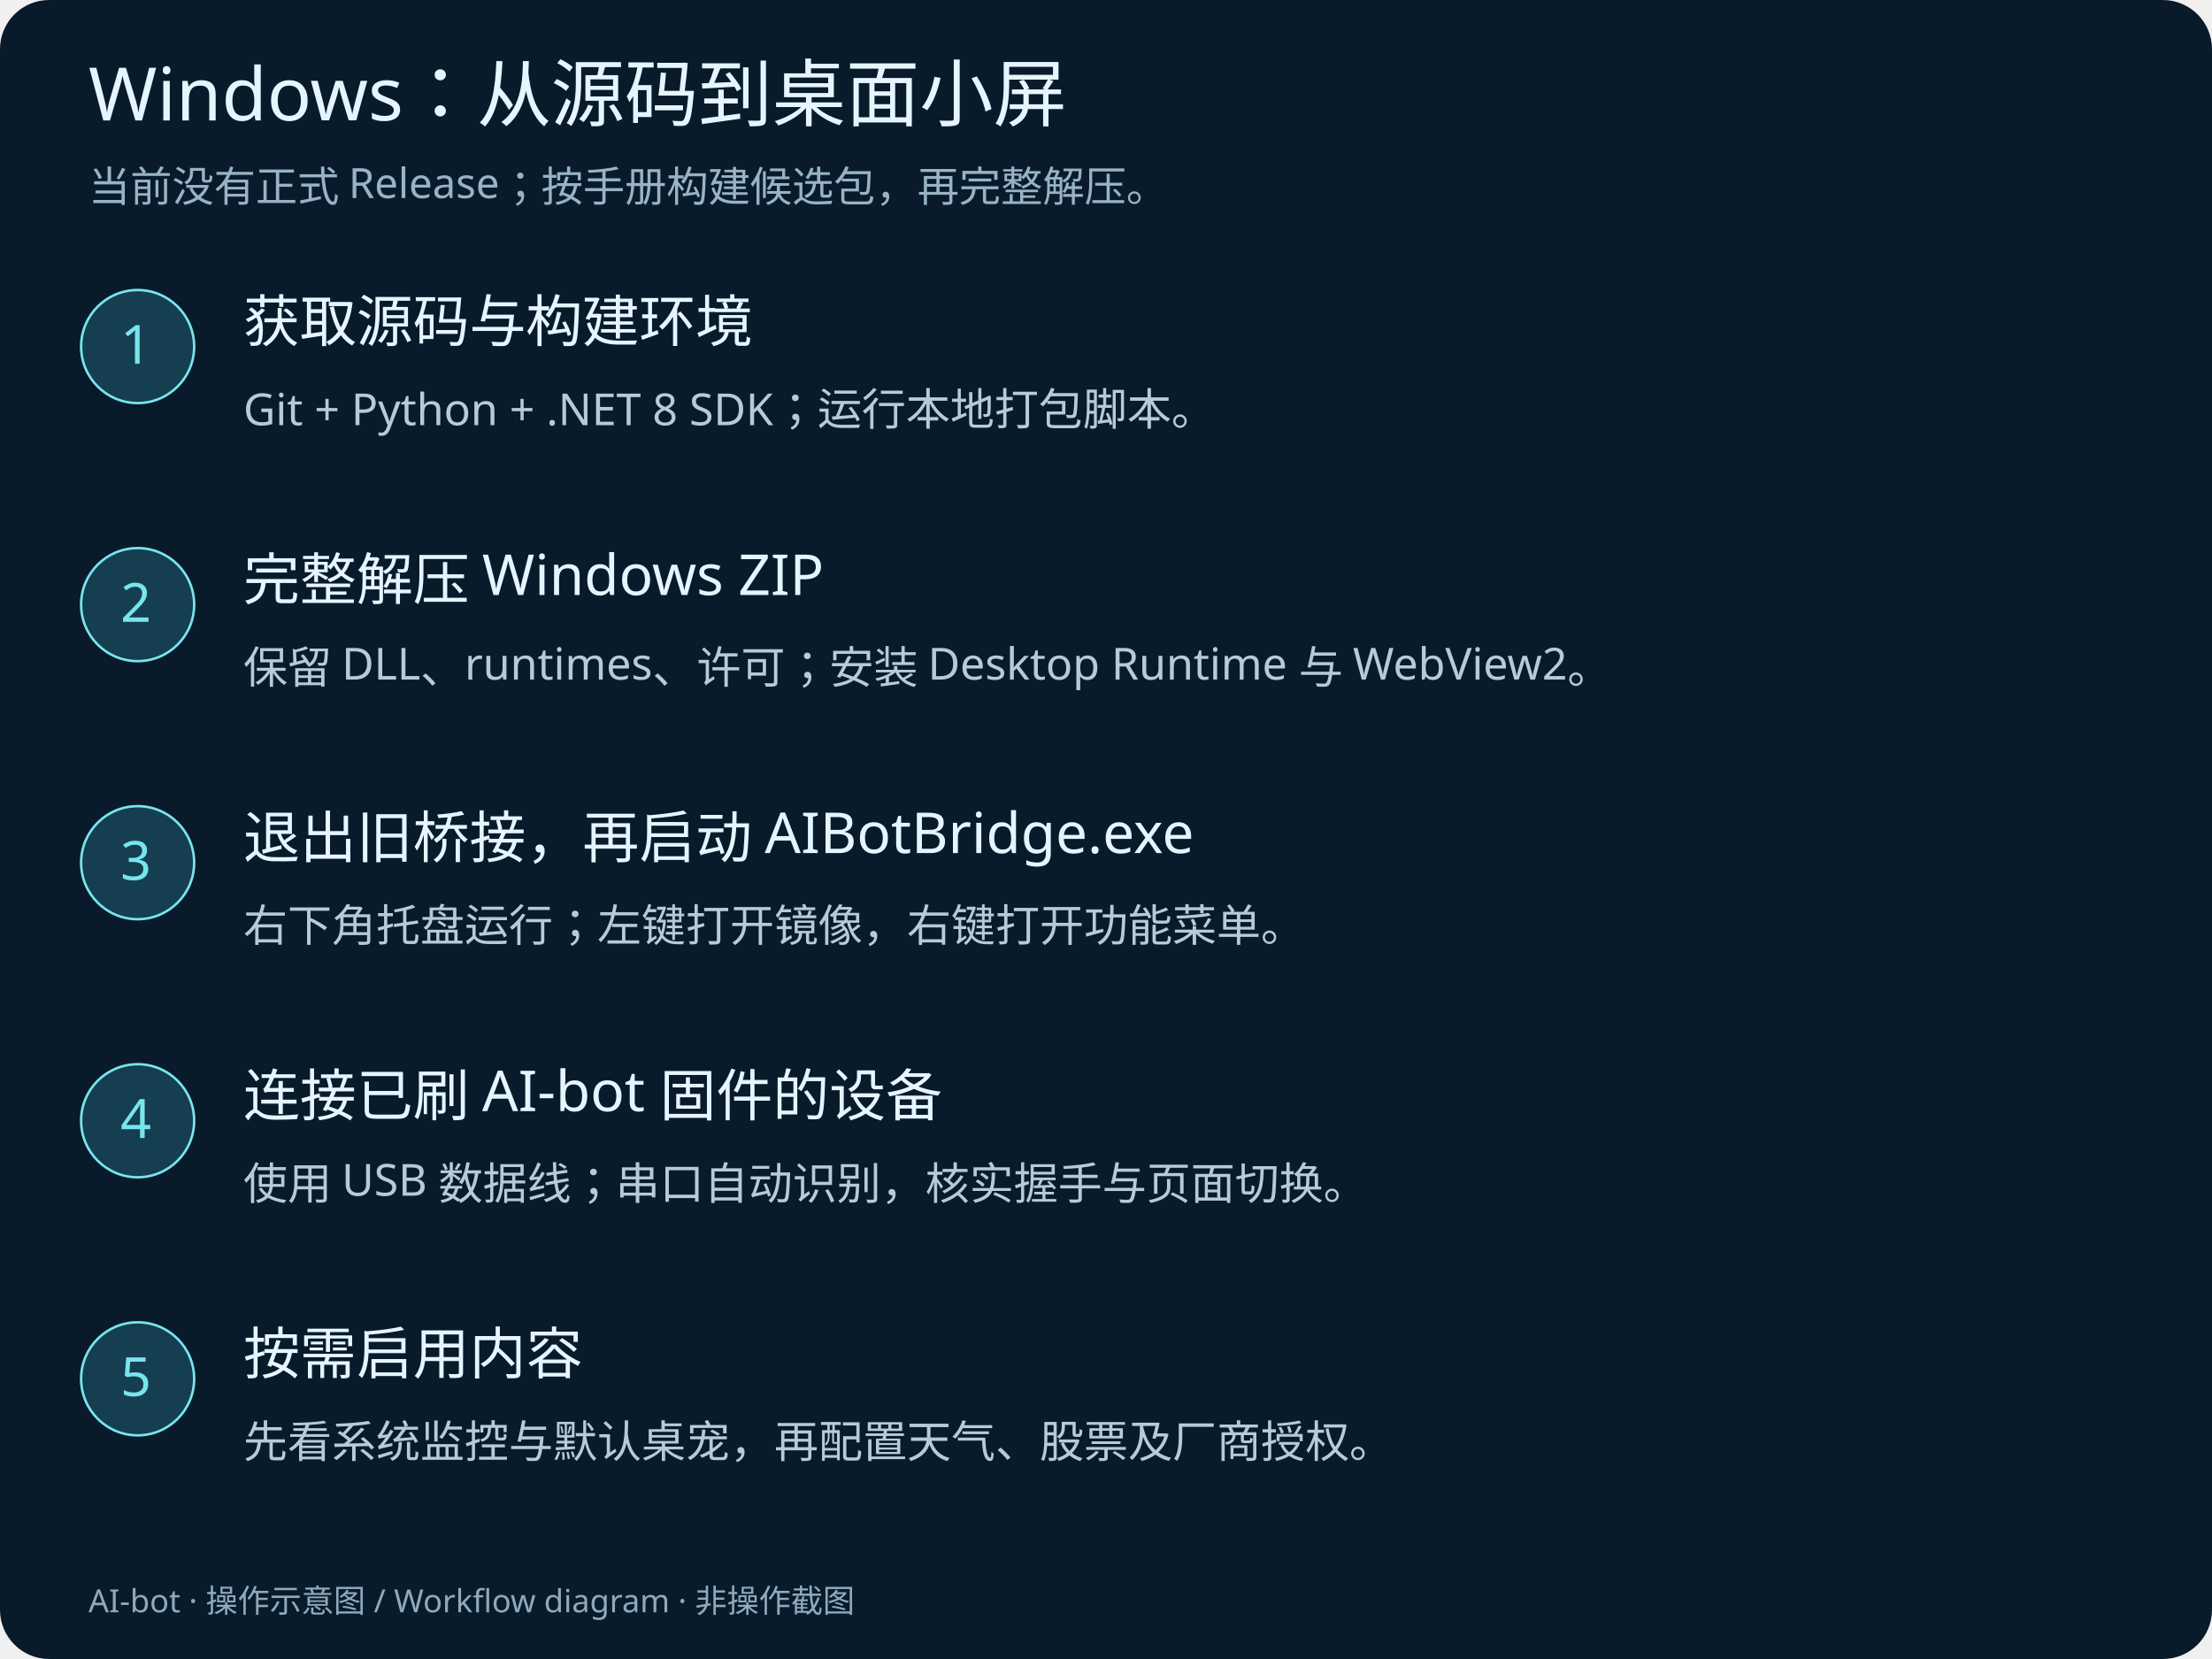
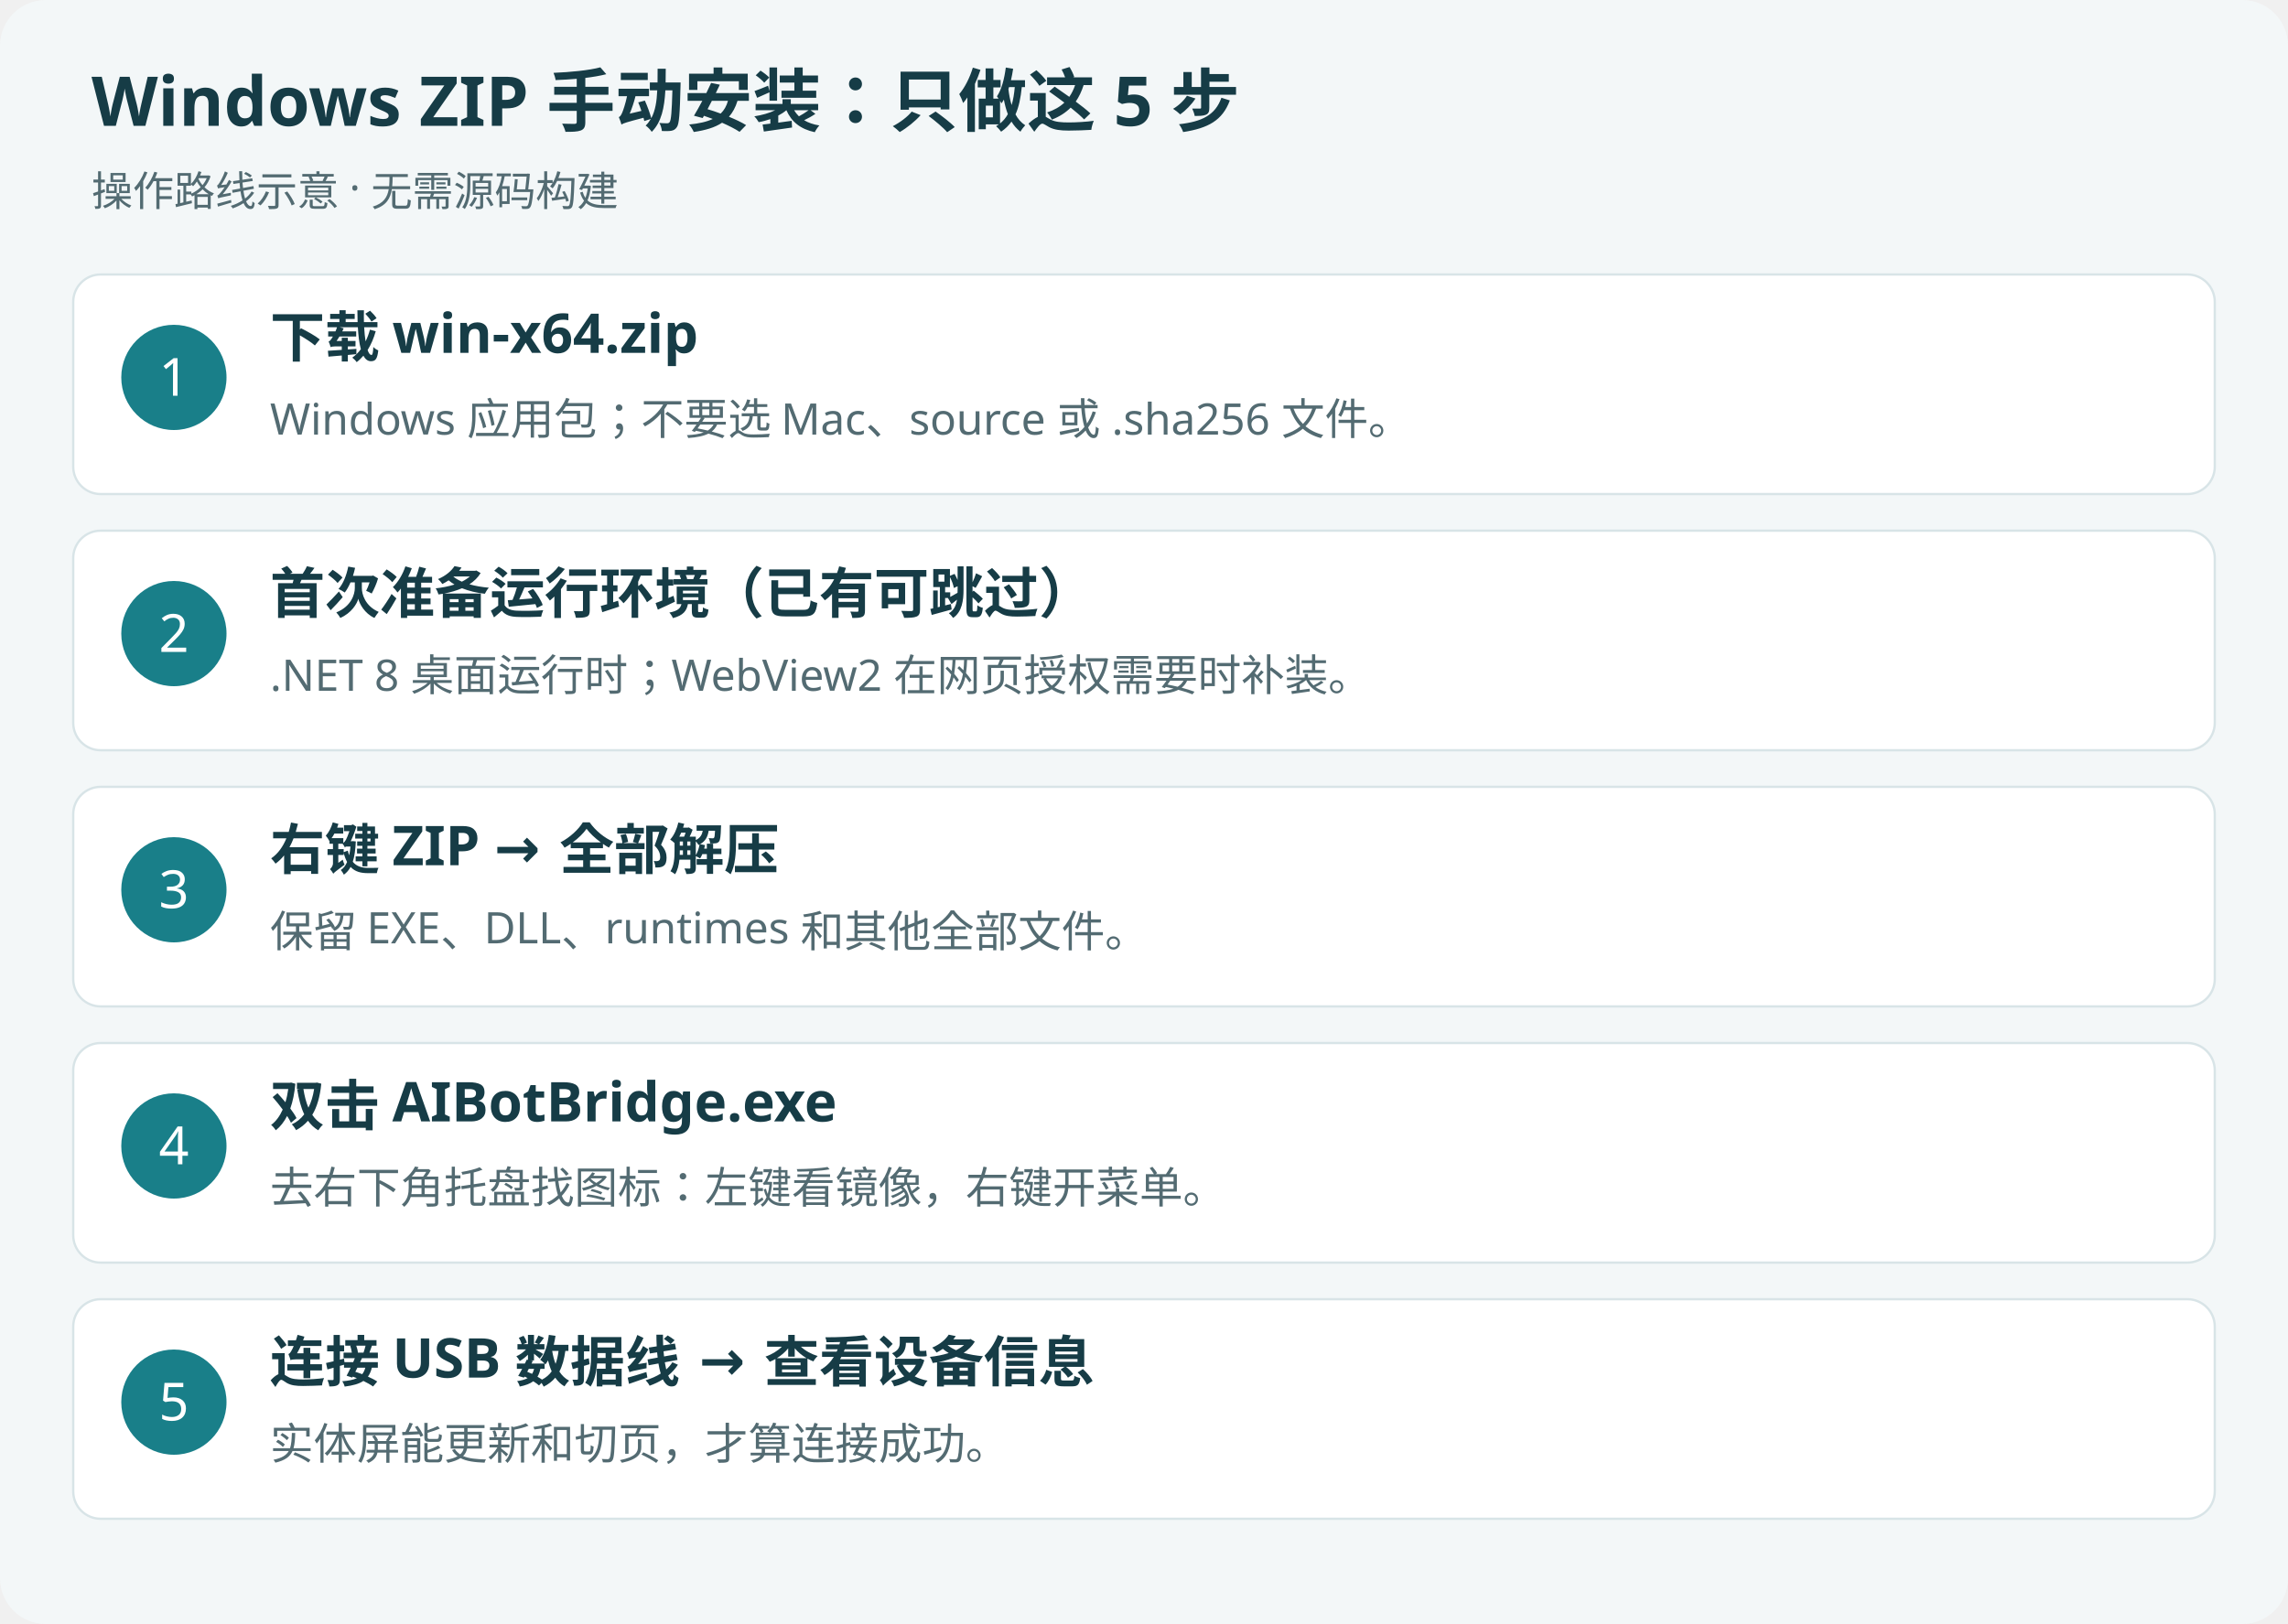
- <svg xmlns="http://www.w3.org/2000/svg" width="900" height="675" viewBox="0 0 900 675" role="img">
-   <rect width="900" height="675" rx="20" fill="#091b2b" />
-   <text x="36" y="49" fill="#e4f5ff" font-size="30" font-family="Segoe UI,Microsoft YaHei,sans-serif">Windows：从源码到桌面小屏</text>
-   <text x="36" y="82" fill="#98b3c5" font-size="17" font-family="Segoe UI,Microsoft YaHei,sans-serif">当前没有正式 Release；按手册构建候选包，再完整解压。</text>
-   <circle cx="56" cy="141" r="23" fill="#153e50" stroke="#78e5ed" />
-   <text x="49" y="148" fill="#78e5ed" font-size="22" font-family="Segoe UI,Microsoft YaHei,sans-serif">1</text>
-   <text x="99" y="139" fill="#e4f5ff" font-size="23" font-family="Segoe UI,Microsoft YaHei,sans-serif">获取源码与构建环境</text>
-   <text x="99" y="173" fill="#b6cbd9" font-size="18" font-family="Segoe UI,Microsoft YaHei,sans-serif">Git + Python + .NET 8 SDK；运行本地打包脚本。</text>
-   <circle cx="56" cy="246" r="23" fill="#153e50" stroke="#78e5ed" />
-   <text x="49" y="253" fill="#78e5ed" font-size="22" font-family="Segoe UI,Microsoft YaHei,sans-serif">2</text>
-   <text x="99" y="244" fill="#e4f5ff" font-size="23" font-family="Segoe UI,Microsoft YaHei,sans-serif">完整解压 Windows ZIP</text>
-   <text x="99" y="278" fill="#b6cbd9" font-size="18" font-family="Segoe UI,Microsoft YaHei,sans-serif">保留 DLL、runtimes、许可；安装 Desktop Runtime 与 WebView2。</text>
-   <circle cx="56" cy="351" r="23" fill="#153e50" stroke="#78e5ed" />
-   <text x="49" y="358" fill="#78e5ed" font-size="22" font-family="Segoe UI,Microsoft YaHei,sans-serif">3</text>
-   <text x="99" y="349" fill="#e4f5ff" font-size="23" font-family="Segoe UI,Microsoft YaHei,sans-serif">退出旧桥接，再启动 AIBotBridge.exe</text>
-   <text x="99" y="383" fill="#b6cbd9" font-size="18" font-family="Segoe UI,Microsoft YaHei,sans-serif">右下角托盘运行；左键打开镜像，右键打开功能菜单。</text>
-   <circle cx="56" cy="456" r="23" fill="#153e50" stroke="#78e5ed" />
-   <text x="49" y="463" fill="#78e5ed" font-size="22" font-family="Segoe UI,Microsoft YaHei,sans-serif">4</text>
-   <text x="99" y="454" fill="#e4f5ff" font-size="23" font-family="Segoe UI,Microsoft YaHei,sans-serif">连接已刷 AI-bot 固件的设备</text>
-   <text x="99" y="488" fill="#b6cbd9" font-size="18" font-family="Segoe UI,Microsoft YaHei,sans-serif">使用 USB 数据线；串口自动识别，核实握手与页面切换。</text>
-   <circle cx="56" cy="561" r="23" fill="#153e50" stroke="#78e5ed" />
-   <text x="49" y="568" fill="#78e5ed" font-size="22" font-family="Segoe UI,Microsoft YaHei,sans-serif">5</text>
-   <text x="99" y="559" fill="#e4f5ff" font-size="23" font-family="Segoe UI,Microsoft YaHei,sans-serif">按需启用内容</text>
-   <text x="99" y="593" fill="#b6cbd9" font-size="18" font-family="Segoe UI,Microsoft YaHei,sans-serif">先看系统监控与默认桌宠，再配置天气、股票及厂商授权。</text>
-   <text x="36" y="656" fill="#8eaabb" font-size="13" font-family="Segoe UI,Microsoft YaHei,sans-serif">AI-bot · 操作示意图 / Workflow diagram · 非操作截图</text>
+ <svg xmlns="http://www.w3.org/2000/svg" width="1000" height="710" viewBox="0 0 1000 710" role="img">
+   <rect width="1000" height="710" rx="20" fill="#f3f7f8" />
+   <g font-family="Microsoft YaHei,Segoe UI,sans-serif">
+     <text x="40" y="55" font-size="30" font-weight="700" fill="#163c46">Windows ZIP 手动安装：只做这 5 步</text>
+     <text x="40" y="90" font-size="18" fill="#536b72">操作路线示意 · 无需源码构建</text>
+     <rect x="32" y="120" width="936" height="96" rx="12" fill="white" stroke="#d8e4e7" />
+     <circle cx="76" cy="165" r="23" fill="#197f89" />
+     <text x="76" y="173" font-size="23" text-anchor="middle" fill="white">1</text>
+     <text x="118" y="156" font-size="24" font-weight="600" fill="#163c46">下载 win-x64.zip</text>
+     <text x="118" y="190" font-size="19" fill="#536b72">Windows 应用包；不要选 Mac、source 或 .sha256 文件。</text>
+     <rect x="32" y="232" width="936" height="96" rx="12" fill="white" stroke="#d8e4e7" />
+     <circle cx="76" cy="277" r="23" fill="#197f89" />
+     <text x="76" y="285" font-size="23" text-anchor="middle" fill="white">2</text>
+     <text x="118" y="268" font-size="24" font-weight="600" fill="#163c46">首次准备运行环境（已有可跳过）</text>
+     <text x="118" y="302" font-size="19" fill="#536b72">.NET 8 桌面运行时；WebView2 在网页授权需要时补装。</text>
+     <rect x="32" y="344" width="936" height="96" rx="12" fill="white" stroke="#d8e4e7" />
+     <circle cx="76" cy="389" r="23" fill="#197f89" />
+     <text x="76" y="397" font-size="23" text-anchor="middle" fill="white">3</text>
+     <text x="118" y="380" font-size="24" font-weight="600" fill="#163c46">右键 ZIP → 全部解压</text>
+     <text x="118" y="414" font-size="19" fill="#536b72">保留 EXE、DLL、runtimes 和其他全部文件。</text>
+     <rect x="32" y="456" width="936" height="96" rx="12" fill="white" stroke="#d8e4e7" />
+     <circle cx="76" cy="501" r="23" fill="#197f89" />
+     <text x="76" y="509" font-size="23" text-anchor="middle" fill="white">4</text>
+     <text x="118" y="492" font-size="24" font-weight="600" fill="#163c46">双击 AIBotBridge.exe</text>
+     <text x="118" y="526" font-size="19" fill="#536b72">去右下角托盘找图标：左键看镜像，右键开菜单。</text>
+     <rect x="32" y="568" width="936" height="96" rx="12" fill="white" stroke="#d8e4e7" />
+     <circle cx="76" cy="613" r="23" fill="#197f89" />
+     <text x="76" y="621" font-size="23" text-anchor="middle" fill="white">5</text>
+     <text x="118" y="604" font-size="24" font-weight="600" fill="#163c46">连接 USB 数据线 → 查看设备信息</text>
+     <text x="118" y="638" font-size="19" fill="#536b72">实体屏能更新和切页，才算连接成功。</text>
+   </g>
</svg>
